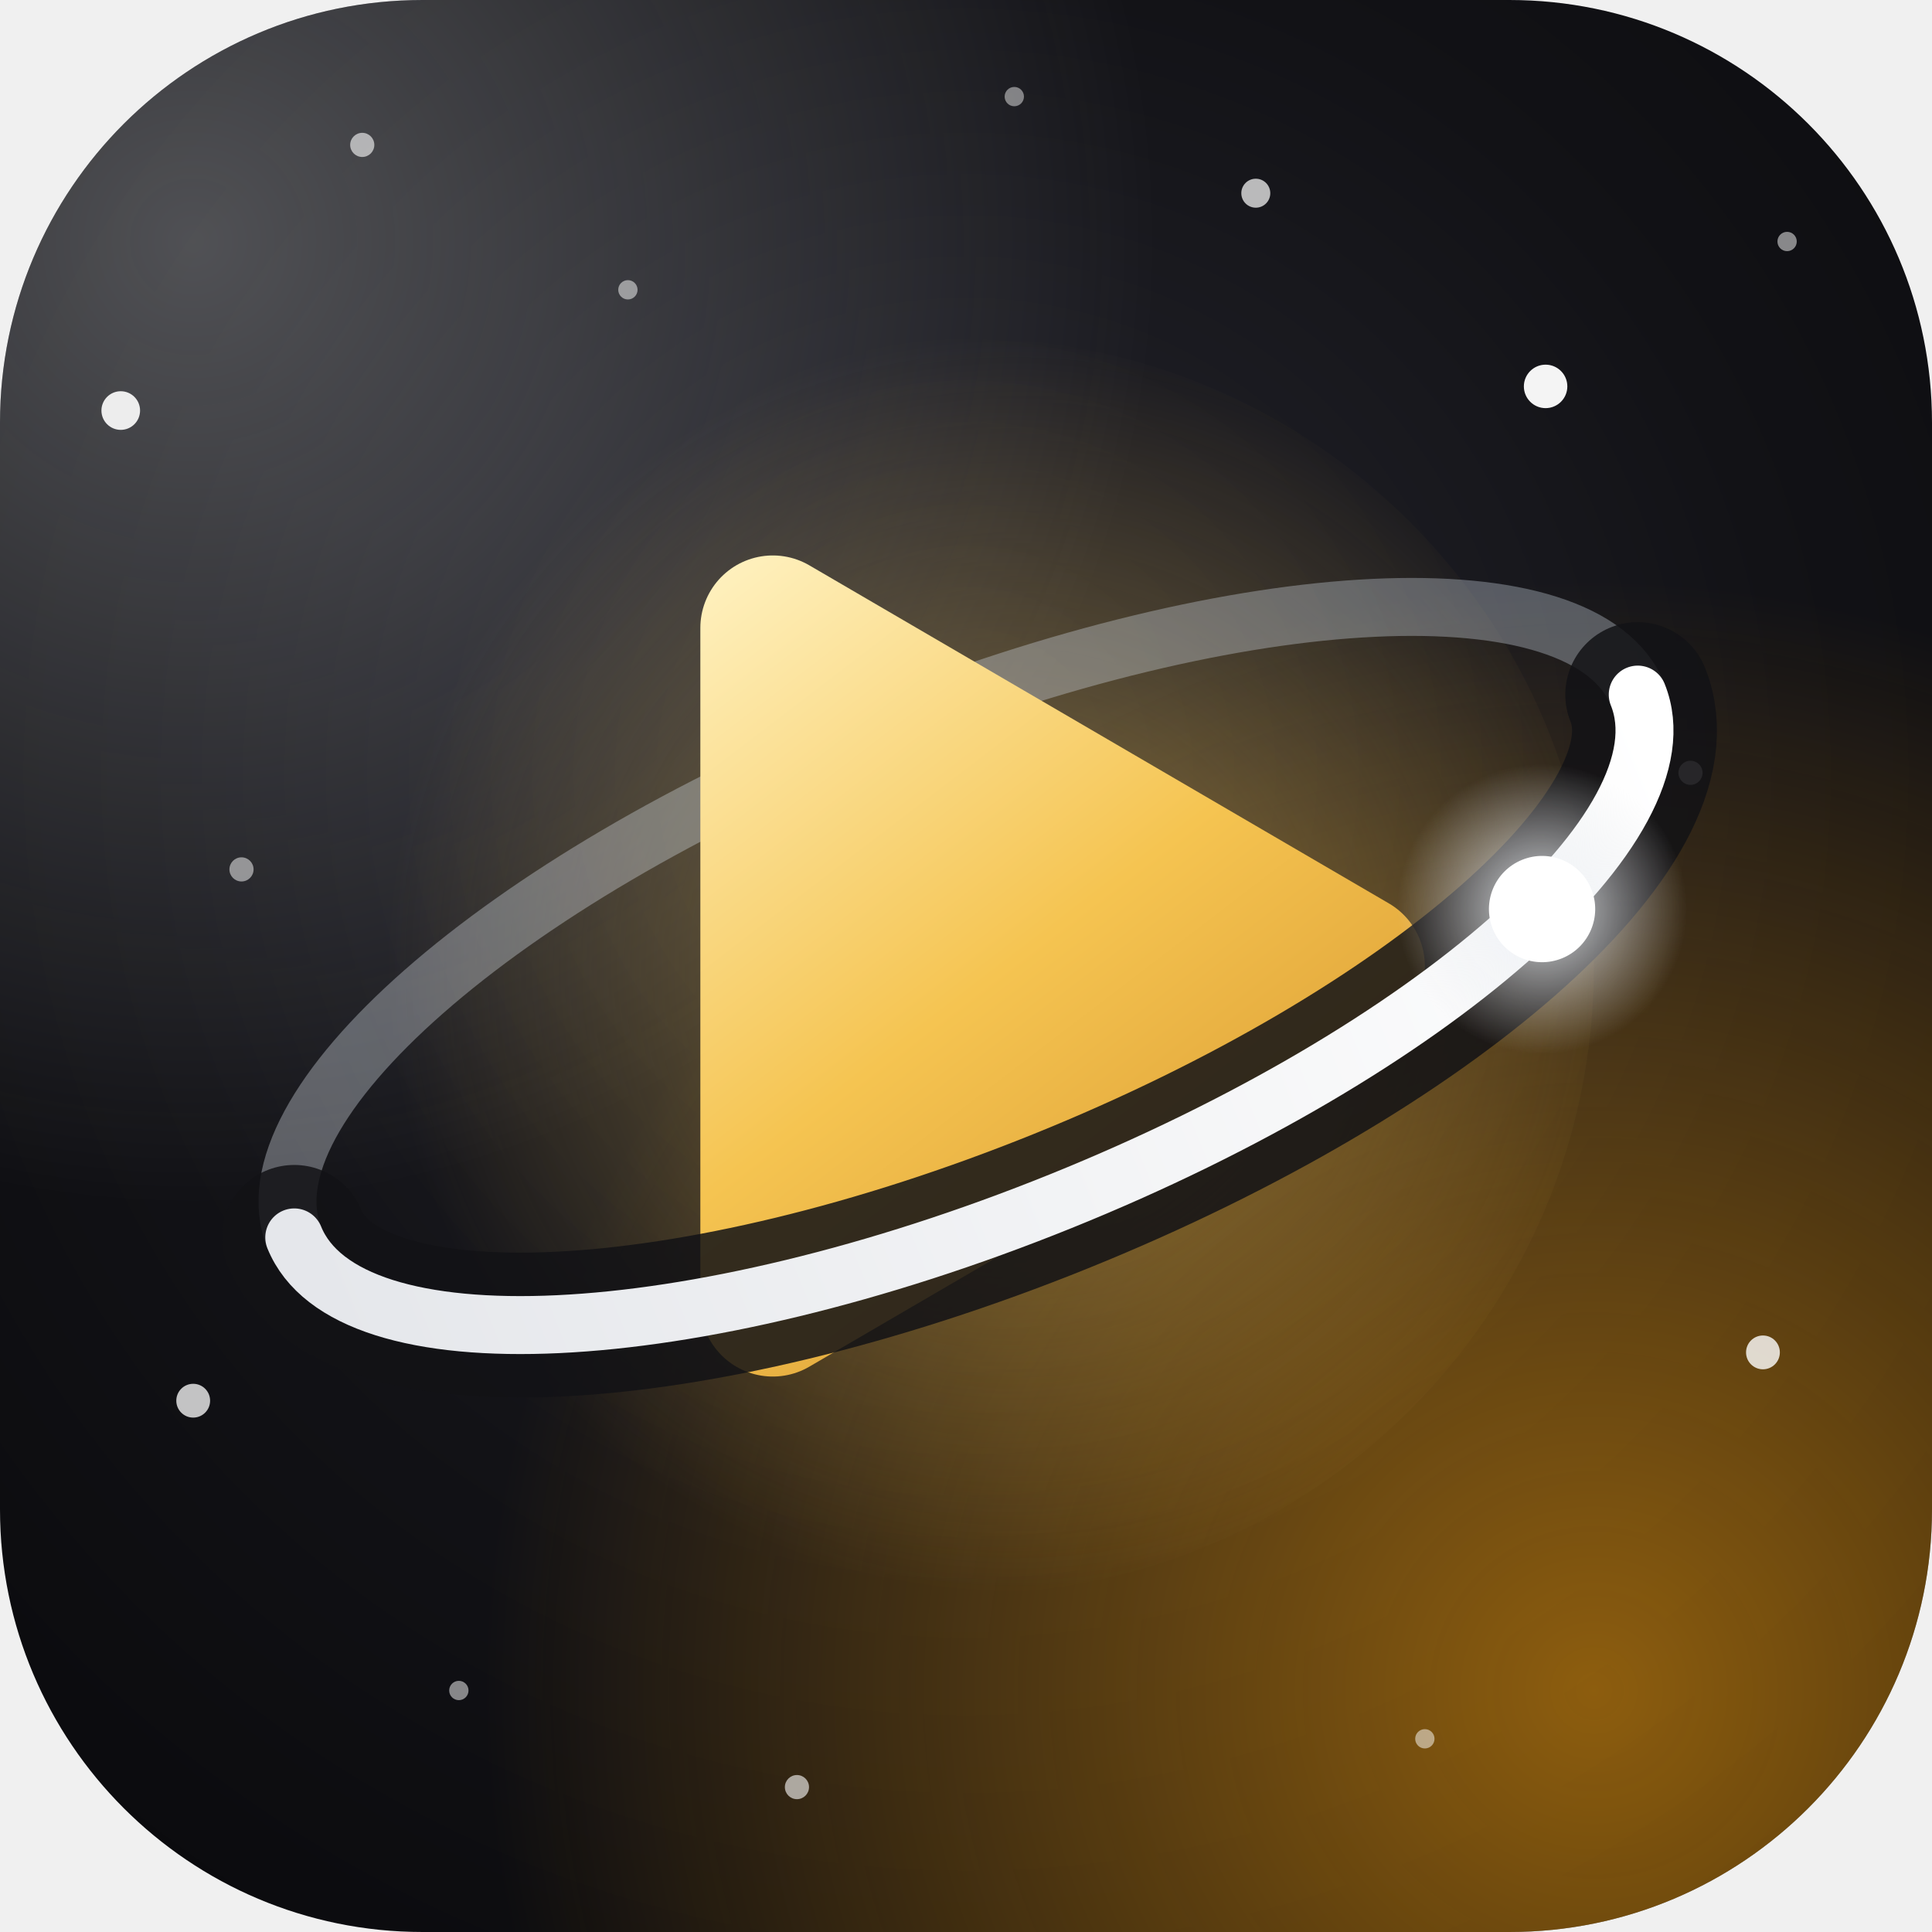
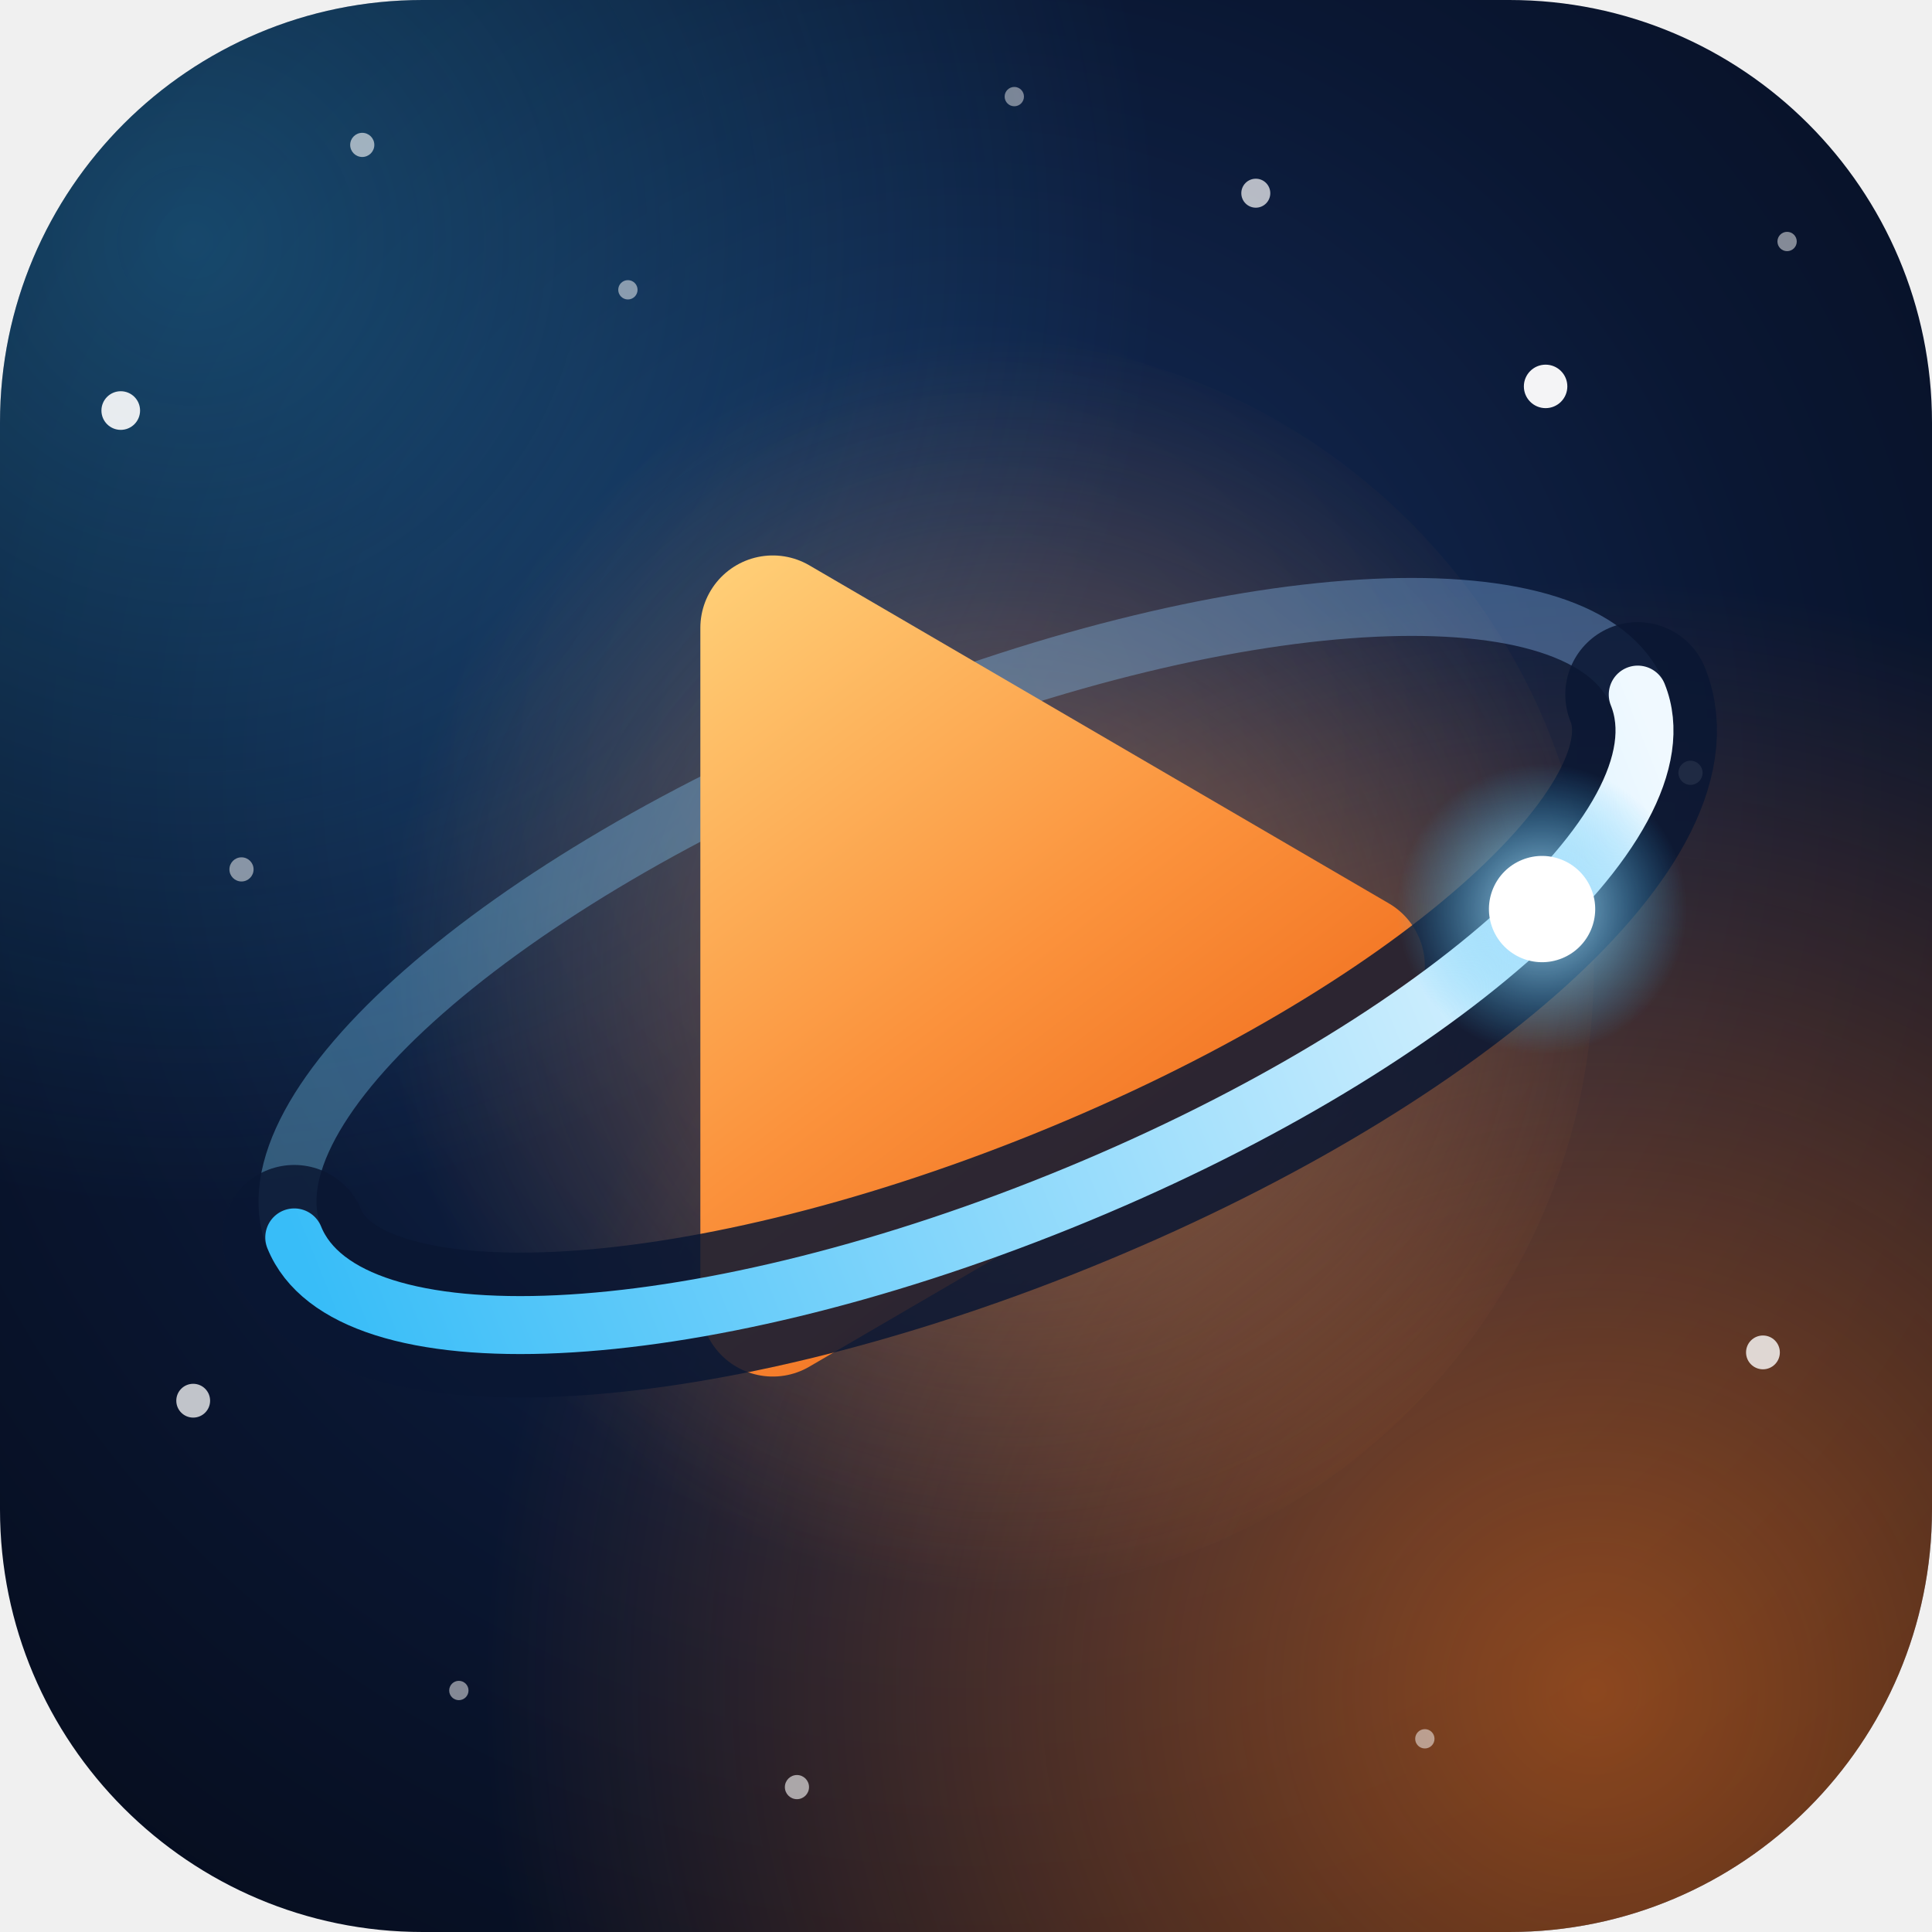
<svg xmlns="http://www.w3.org/2000/svg" viewBox="0 0 512 512" width="512" height="512">
  <defs>
    <clipPath id="corner">
      <rect width="512" height="512" rx="112" />
    </clipPath>
  </defs>
  <g clip-path="url(#corner)">
    <g transform="scale(6.4) translate(-14 -14)">
      <defs>
        <radialGradient id="space" cx="54" cy="46" r="76" gradientUnits="userSpaceOnUse">
-           <stop offset="0" stop-color="#26262E" />
-           <stop offset="0.45" stop-color="#121216" />
-           <stop offset="1" stop-color="#050507" />
+           <stop offset="0" stop-color="#16305E" />
+           <stop offset="0.45" stop-color="#0A1733" />
+           <stop offset="1" stop-color="#03060F" />
        </radialGradient>
        <radialGradient id="nebula" cx="80" cy="84" r="46" gradientUnits="userSpaceOnUse">
-           <stop offset="0" stop-color="#F59E0B" stop-opacity="0.55" />
-           <stop offset="1" stop-color="#F59E0B" stop-opacity="0" />
+           <stop offset="0" stop-color="#F97316" stop-opacity="0.55" />
+           <stop offset="1" stop-color="#F97316" stop-opacity="0" />
        </radialGradient>
        <radialGradient id="nebula2" cx="22" cy="24" r="40" gradientUnits="userSpaceOnUse">
-           <stop offset="0" stop-color="#E5E7EB" stop-opacity="0.30" />
-           <stop offset="1" stop-color="#E5E7EB" stop-opacity="0" />
+           <stop offset="0" stop-color="#38BDF8" stop-opacity="0.30" />
+           <stop offset="1" stop-color="#38BDF8" stop-opacity="0" />
        </radialGradient>
      </defs>
      <path d="M0,0h108v108h-108z" fill="url(#space)" />
      <path d="M0,0h108v108h-108z" fill="url(#nebula)" />
      <path d="M0,0h108v108h-108z" fill="url(#nebula2)" />
      <g fill="#FFFFFF">
        <path d="M19,31m-0.8,0a0.8,0.8 0,1 0,1.6 0a0.8,0.8 0,1 0,-1.6 0" fill-opacity="0.9" />
        <path d="M29,20m-0.5,0a0.5,0.5 0,1 0,1 0a0.5,0.5 0,1 0,-1 0" fill-opacity="0.6" />
        <path d="M40,26m-0.4,0a0.4,0.4 0,1 0,0.8 0a0.4,0.4 0,1 0,-0.8 0" fill-opacity="0.5" />
        <path d="M66,22m-0.6,0a0.6,0.6 0,1 0,1.2 0a0.6,0.6 0,1 0,-1.2 0" fill-opacity="0.7" />
        <path d="M78,30m-0.9,0a0.9,0.9 0,1 0,1.8 0a0.9,0.9 0,1 0,-1.8 0" fill-opacity="0.95" />
        <path d="M88,24m-0.4,0a0.4,0.4 0,1 0,0.8 0a0.4,0.4 0,1 0,-0.8 0" fill-opacity="0.5" />
        <path d="M84,46m-0.5,0a0.5,0.5 0,1 0,1 0a0.5,0.5 0,1 0,-1 0" fill-opacity="0.55" />
        <path d="M24,50m-0.5,0a0.5,0.5 0,1 0,1 0a0.5,0.5 0,1 0,-1 0" fill-opacity="0.5" />
        <path d="M22,72m-0.7,0a0.7,0.7 0,1 0,1.4 0a0.7,0.7 0,1 0,-1.4 0" fill-opacity="0.75" />
        <path d="M33,84m-0.4,0a0.4,0.4 0,1 0,0.8 0a0.4,0.4 0,1 0,-0.8 0" fill-opacity="0.5" />
        <path d="M47,88m-0.5,0a0.5,0.5 0,1 0,1 0a0.5,0.5 0,1 0,-1 0" fill-opacity="0.6" />
        <path d="M73,86m-0.4,0a0.4,0.4 0,1 0,0.8 0a0.4,0.4 0,1 0,-0.8 0" fill-opacity="0.5" />
        <path d="M87,70m-0.7,0a0.7,0.7 0,1 0,1.4 0a0.7,0.7 0,1 0,-1.4 0" fill-opacity="0.8" />
        <path d="M56,18m-0.4,0a0.4,0.4 0,1 0,0.8 0a0.4,0.4 0,1 0,-0.8 0" fill-opacity="0.45" />
      </g>
      <defs>
        <linearGradient id="planet" x1="44" y1="36" x2="70" y2="70" gradientUnits="userSpaceOnUse">
-           <stop offset="0" stop-color="#FFF3C4" />
-           <stop offset="0.5" stop-color="#F5C451" />
-           <stop offset="1" stop-color="#D4912A" />
+           <stop offset="0" stop-color="#FFD27A" />
+           <stop offset="0.5" stop-color="#FB923C" />
+           <stop offset="1" stop-color="#EA580C" />
        </linearGradient>
        <radialGradient id="halo" cx="56" cy="54" r="26" gradientUnits="userSpaceOnUse">
-           <stop offset="0" stop-color="#F5C451" stop-opacity="0.45" />
-           <stop offset="1" stop-color="#F5C451" stop-opacity="0" />
+           <stop offset="0" stop-color="#FB923C" stop-opacity="0.45" />
+           <stop offset="1" stop-color="#FB923C" stop-opacity="0" />
        </radialGradient>
        <linearGradient id="orbitBack" x1="24" y1="54" x2="84" y2="54" gradientUnits="userSpaceOnUse">
-           <stop offset="0" stop-color="#E2E8F0" stop-opacity="0.35" />
-           <stop offset="1" stop-color="#CBD5E1" stop-opacity="0.35" />
+           <stop offset="0" stop-color="#7DD3FC" stop-opacity="0.35" />
+           <stop offset="1" stop-color="#93C5FD" stop-opacity="0.35" />
        </linearGradient>
        <linearGradient id="orbitFront" x1="84" y1="54" x2="24" y2="54" gradientUnits="userSpaceOnUse">
-           <stop offset="0" stop-color="#FFFFFF" />
-           <stop offset="1" stop-color="#E5E7EB" />
+           <stop offset="0" stop-color="#F0F9FF" />
+           <stop offset="1" stop-color="#38BDF8" />
        </linearGradient>
        <radialGradient id="spark" cx="77" cy="60.75" r="6" gradientUnits="userSpaceOnUse">
-           <stop offset="0" stop-color="#F1F5F9" stop-opacity="0.9" />
-           <stop offset="1" stop-color="#E5E7EB" stop-opacity="0" />
+           <stop offset="0" stop-color="#BAE6FD" stop-opacity="0.9" />
+           <stop offset="1" stop-color="#38BDF8" stop-opacity="0" />
        </radialGradient>
      </defs>
      <path d="M54,54m-26,0a26,26 0,1 0,52 0a26,26 0,1 0,-52 0" fill="url(#halo)" />
      <g transform="rotate(-22 54 54)">
        <path d="M24,54A30,10.5 0,0 1,84 54" fill="none" stroke="url(#orbitBack)" stroke-width="2.4" stroke-linecap="round" />
      </g>
      <path d="M46,40L46,68L70,54Z" fill="url(#planet)" stroke="url(#planet)" stroke-width="6" stroke-linejoin="round" />
      <g transform="rotate(-22 54 54)">
-         <path d="M84,54A30,10.5 0,0 1,24 54" fill="none" stroke="#121216" stroke-width="6" stroke-linecap="round" stroke-opacity="0.85" />
+         <path d="M84,54A30,10.5 0,0 1,24 54" fill="none" stroke="#0A1733" stroke-width="6" stroke-linecap="round" stroke-opacity="0.85" />
        <path d="M84,54A30,10.5 0,0 1,24 54" fill="none" stroke="url(#orbitFront)" stroke-width="2.4" stroke-linecap="round" />
        <path d="M77,60.75m-6,0a6,6 0,1 0,12 0a6,6 0,1 0,-12 0" fill="url(#spark)" />
        <path d="M77,60.75m-2.2,0a2.2,2.2 0,1 0,4.4 0a2.2,2.2 0,1 0,-4.4 0" fill="#FFFFFF" />
      </g>
    </g>
  </g>
</svg>
